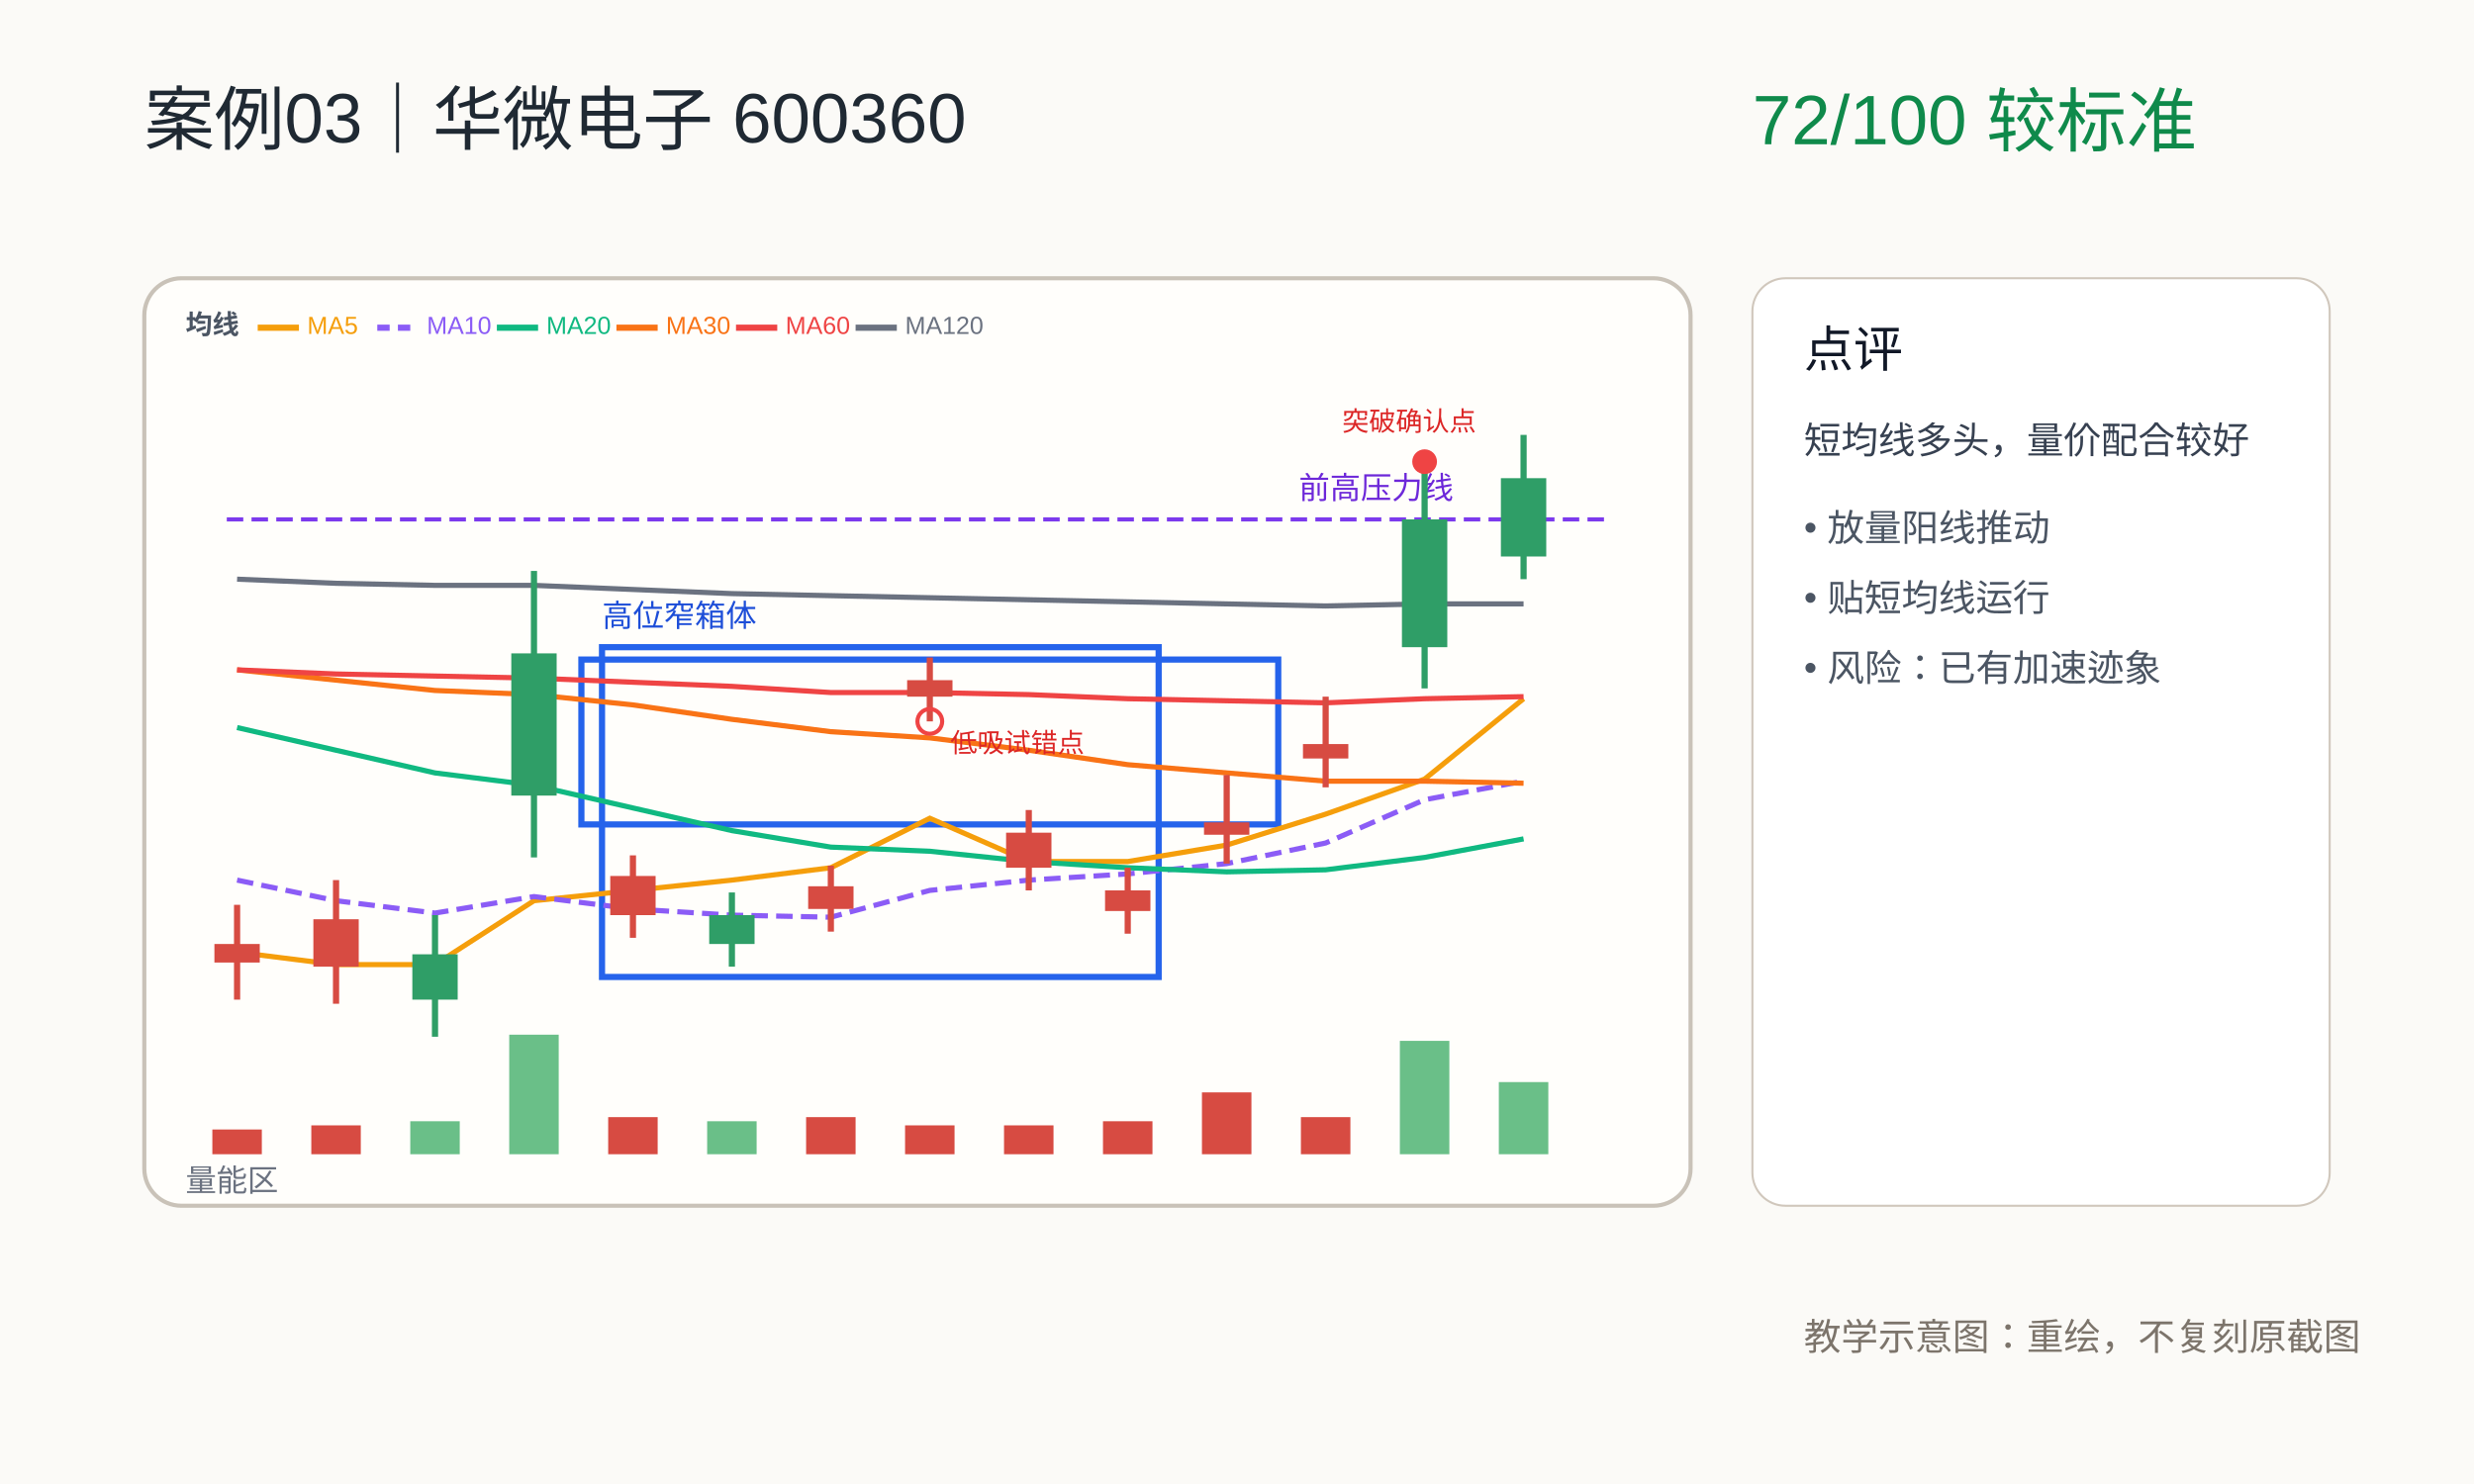
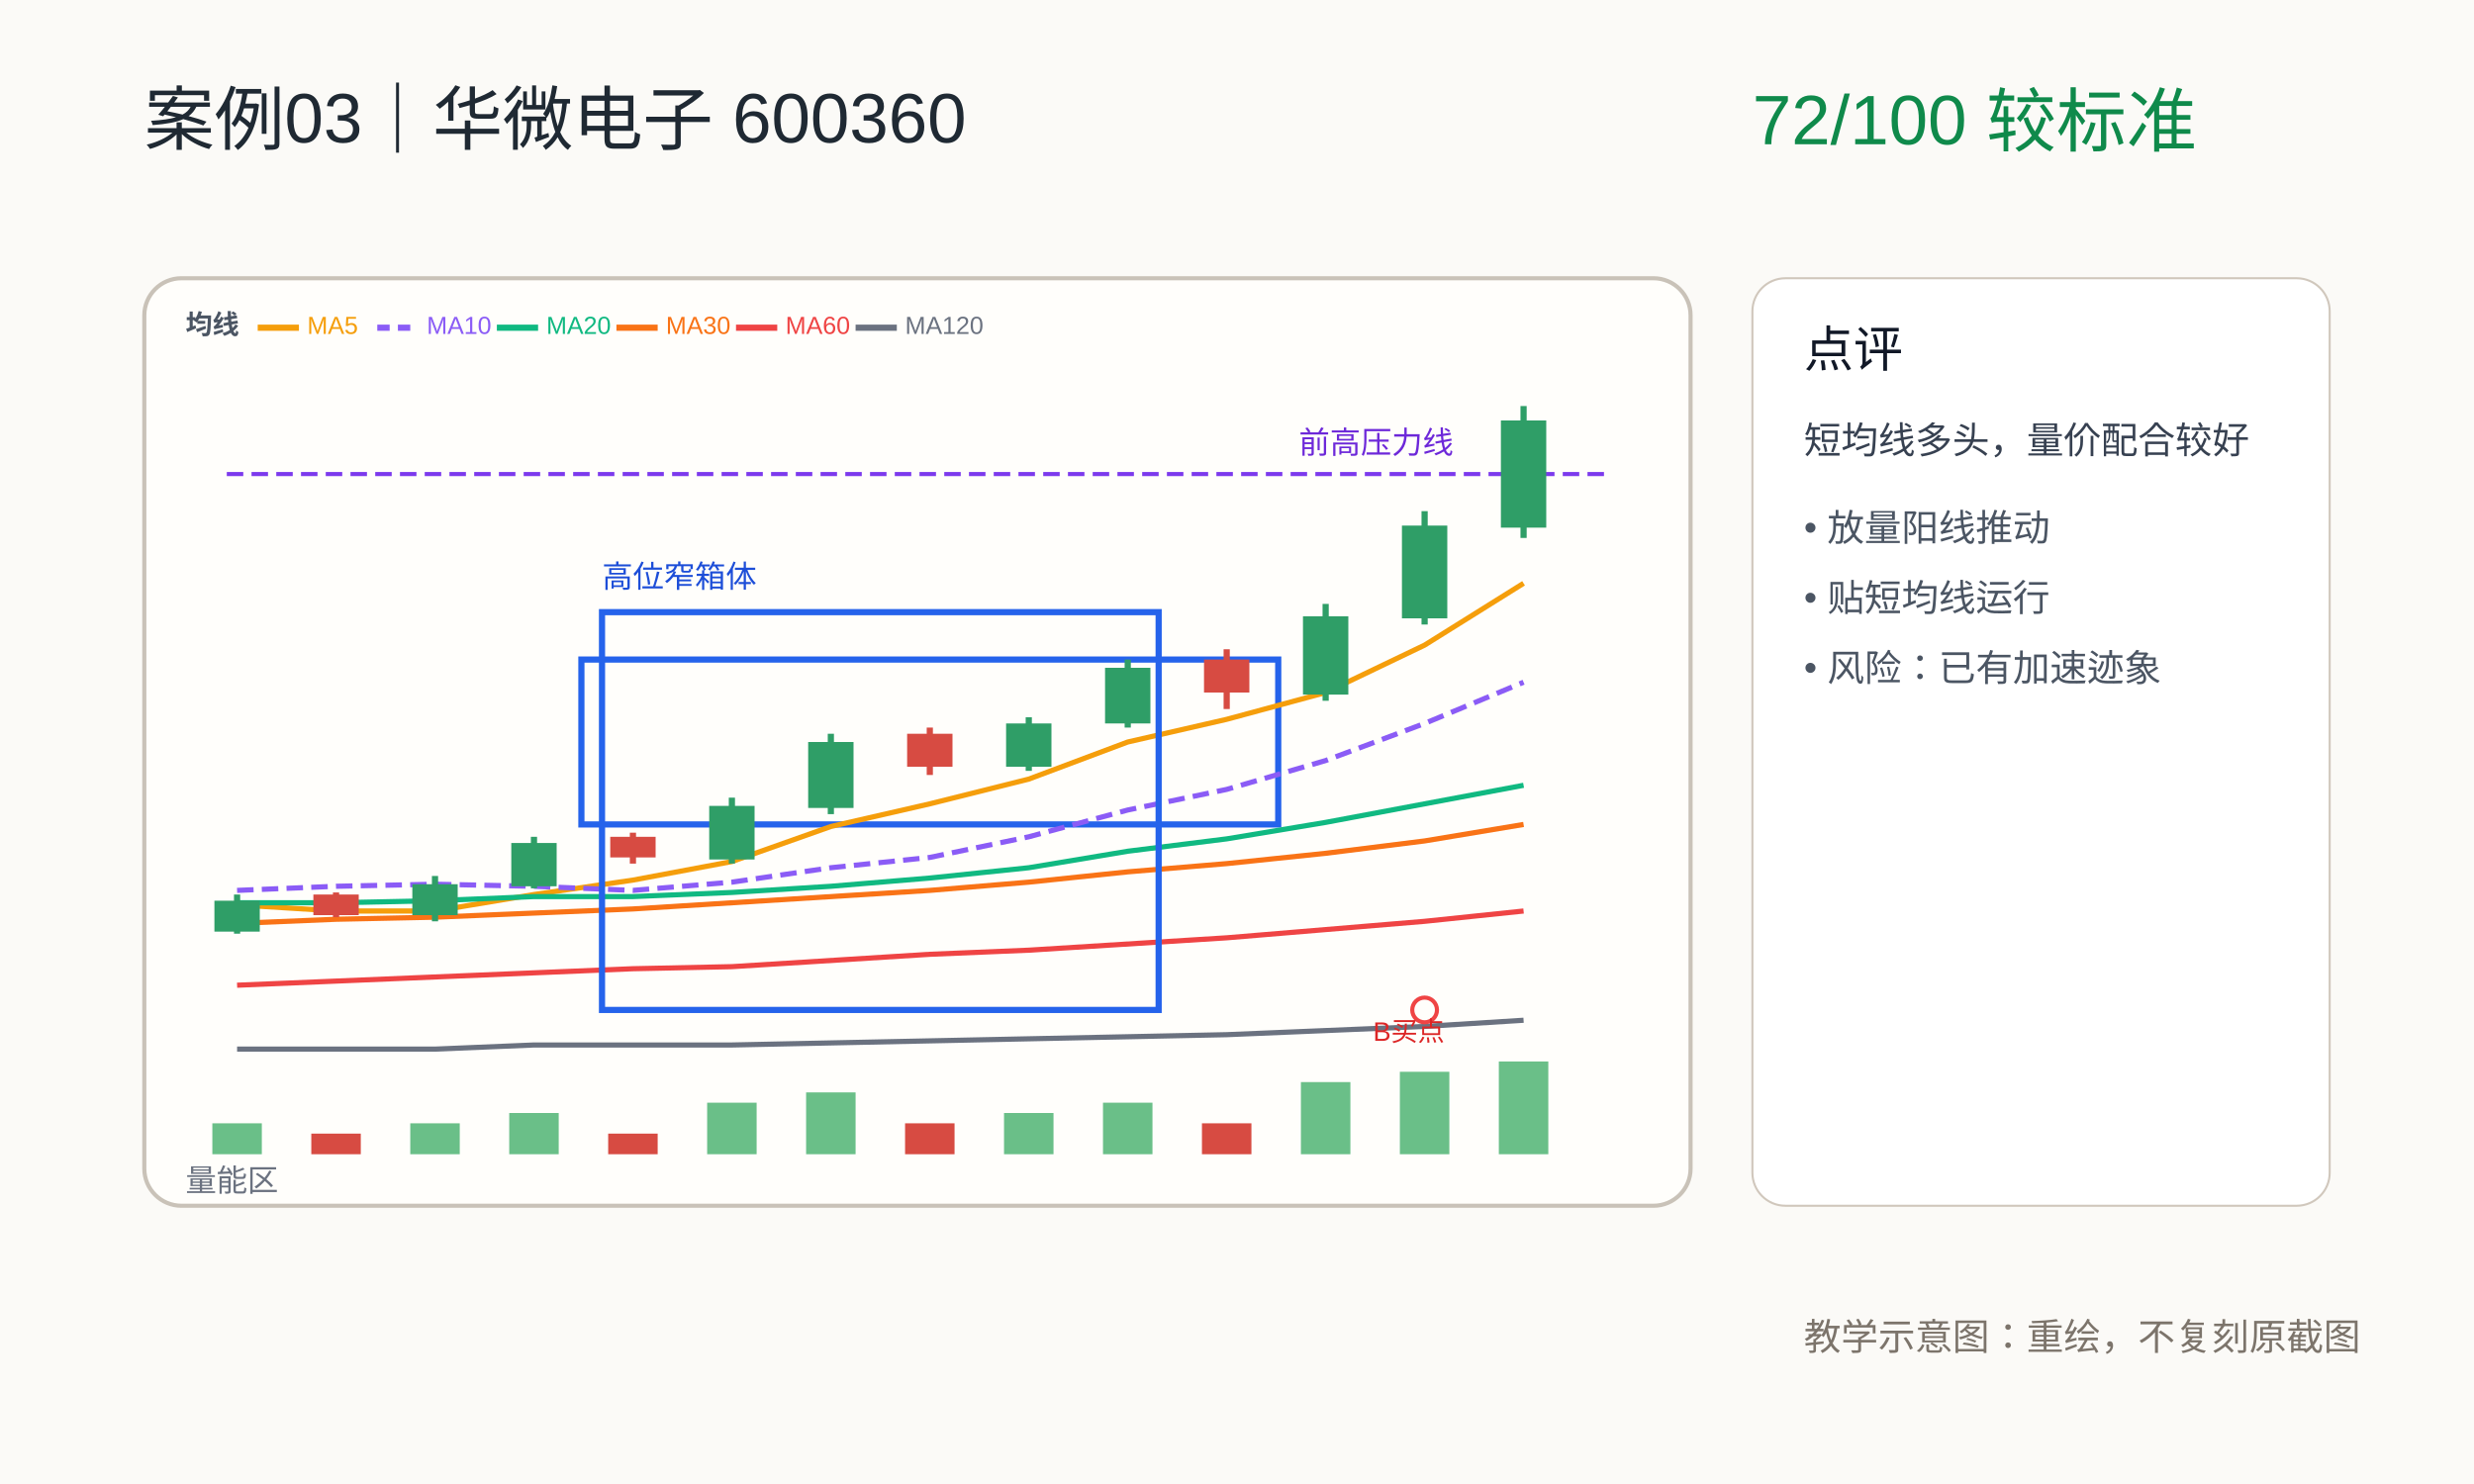
<svg xmlns="http://www.w3.org/2000/svg" width="1200" height="720" viewBox="0 0 1200 720">
  <rect width="1200" height="720" fill="#fbfaf7" />
  <rect x="70" y="135" width="750" height="450" rx="18" fill="#fffefb" stroke="#c9c2b8" stroke-width="2" />
  <text x="70" y="70" font-size="34" font-family="PingFang SC, Arial" fill="#1f2933">案例03｜华微电子 600360</text>
  <text x="850" y="70" font-size="34" font-family="PingFang SC, Arial" fill="#0f8a4b">72/100  较标准</text>
  <rect x="282" y="320" width="338" height="80" fill="none" stroke="#2563eb" stroke-width="3" />
  <text x="90" y="162" font-size="13" font-family="PingFang SC, Arial" fill="#4b5563" font-weight="bold">均线</text>
  <line x1="125" y1="159" x2="145" y2="159" stroke="#f59e0b" stroke-width="3" />
  <text x="149" y="162" font-size="12" font-family="PingFang SC, Arial" fill="#f59e0b">MA5</text>
  <line x1="183" y1="159" x2="203" y2="159" stroke="#8b5cf6" stroke-width="3" stroke-dasharray="6,4" />
  <text x="207" y="162" font-size="12" font-family="PingFang SC, Arial" fill="#8b5cf6">MA10</text>
  <line x1="241" y1="159" x2="261" y2="159" stroke="#10b981" stroke-width="3" />
  <text x="265" y="162" font-size="12" font-family="PingFang SC, Arial" fill="#10b981">MA20</text>
  <line x1="299" y1="159" x2="319" y2="159" stroke="#f97316" stroke-width="3" />
  <text x="323" y="162" font-size="12" font-family="PingFang SC, Arial" fill="#f97316">MA30</text>
  <line x1="357" y1="159" x2="377" y2="159" stroke="#ef4444" stroke-width="3" />
  <text x="381" y="162" font-size="12" font-family="PingFang SC, Arial" fill="#ef4444">MA60</text>
  <line x1="415" y1="159" x2="435" y2="159" stroke="#6b7280" stroke-width="3" />
  <text x="439" y="162" font-size="12" font-family="PingFang SC, Arial" fill="#6b7280">MA120</text>
-   <line x1="110" y1="252" x2="780" y2="252" stroke="#7c3aed" stroke-width="2" stroke-dasharray="8,4" />
-   <text x="630" y="242" font-size="15" font-family="PingFang SC, Arial" fill="#6d28d9">前高压力线</text>
-   <rect x="292" y="314" width="270" height="160" fill="none" stroke="#2563eb" stroke-width="3" />
-   <text x="292" y="304" font-size="15" font-family="PingFang SC, Arial" fill="#1d4ed8">高位窄箱体</text>
-   <polyline points="115,462 163,468 211,468 259,437 307,432 355,427 403,421 451,397 499,418 547,418 595,410 643,395 691,378 739,339" fill="none" stroke="#f59e0b" stroke-width="2.5" />
-   <polyline points="115,427 163,437 211,443 259,435 307,441 355,444 403,445 451,432 499,427 547,424 595,419 643,409 691,388 739,379" fill="none" stroke="#8b5cf6" stroke-width="2.5" stroke-dasharray="8,4" />
-   <polyline points="115,353 163,364 211,375 259,381 307,392 355,403 403,411 451,413 499,418 547,421 595,423 643,422 691,416 739,407" fill="none" stroke="#10b981" stroke-width="2.5" />
-   <polyline points="115,325 163,330 211,335 259,337 307,342 355,349 403,355 451,358 499,364 547,371 595,375 643,379 691,379 739,380" fill="none" stroke="#f97316" stroke-width="2.5" />
-   <polyline points="115,325 163,327 211,328 259,329 307,331 355,333 403,336 451,336 499,337 547,339 595,340 643,341 691,339 739,338" fill="none" stroke="#ef4444" stroke-width="2.5" />
-   <polyline points="115,281 163,283 211,284 259,284 307,286 355,288 403,289 451,290 499,291 547,292 595,293 643,294 691,293 739,293" fill="none" stroke="#6b7280" stroke-width="2.5" />
-   <line x1="115" y1="439" x2="115" y2="485" stroke="#d74b42" stroke-width="3" />
-   <rect x="104" y="458" width="22" height="9" fill="#d74b42" />
-   <line x1="163" y1="427" x2="163" y2="487" stroke="#d74b42" stroke-width="3" />
-   <rect x="152" y="446" width="22" height="23" fill="#d74b42" />
-   <line x1="211" y1="444" x2="211" y2="503" stroke="#2f9e67" stroke-width="3" />
-   <rect x="200" y="463" width="22" height="22" fill="#2f9e67" />
-   <line x1="259" y1="277" x2="259" y2="416" stroke="#2f9e67" stroke-width="3" />
-   <rect x="248" y="317" width="22" height="69" fill="#2f9e67" />
-   <line x1="307" y1="415" x2="307" y2="455" stroke="#d74b42" stroke-width="3" />
-   <rect x="296" y="425" width="22" height="19" fill="#d74b42" />
-   <line x1="355" y1="433" x2="355" y2="469" stroke="#2f9e67" stroke-width="3" />
-   <rect x="344" y="444" width="22" height="14" fill="#2f9e67" />
-   <line x1="403" y1="420" x2="403" y2="452" stroke="#d74b42" stroke-width="3" />
-   <rect x="392" y="430" width="22" height="11" fill="#d74b42" />
-   <line x1="451" y1="319" x2="451" y2="350" stroke="#d74b42" stroke-width="3" />
-   <rect x="440" y="330" width="22" height="8" fill="#d74b42" />
-   <line x1="499" y1="393" x2="499" y2="432" stroke="#d74b42" stroke-width="3" />
-   <rect x="488" y="404" width="22" height="17" fill="#d74b42" />
-   <line x1="547" y1="421" x2="547" y2="453" stroke="#d74b42" stroke-width="3" />
-   <rect x="536" y="432" width="22" height="10" fill="#d74b42" />
-   <line x1="595" y1="376" x2="595" y2="419" stroke="#d74b42" stroke-width="3" />
-   <rect x="584" y="399" width="22" height="6" fill="#d74b42" />
-   <line x1="643" y1="338" x2="643" y2="382" stroke="#d74b42" stroke-width="3" />
-   <rect x="632" y="361" width="22" height="7" fill="#d74b42" />
-   <line x1="691" y1="224" x2="691" y2="334" stroke="#2f9e67" stroke-width="3" />
-   <rect x="680" y="252" width="22" height="62" fill="#2f9e67" />
-   <line x1="739" y1="211" x2="739" y2="281" stroke="#2f9e67" stroke-width="3" />
-   <rect x="728" y="232" width="22" height="38" fill="#2f9e67" />
-   <rect x="103" y="548" width="24" height="12" fill="#d74b42" />
-   <rect x="151" y="546" width="24" height="14" fill="#d74b42" />
-   <rect x="199" y="544" width="24" height="16" fill="#6abf88" />
-   <rect x="247" y="502" width="24" height="58" fill="#6abf88" />
-   <rect x="295" y="542" width="24" height="18" fill="#d74b42" />
-   <rect x="343" y="544" width="24" height="16" fill="#6abf88" />
-   <rect x="391" y="542" width="24" height="18" fill="#d74b42" />
-   <rect x="439" y="546" width="24" height="14" fill="#d74b42" />
-   <rect x="487" y="546" width="24" height="14" fill="#d74b42" />
-   <rect x="535" y="544" width="24" height="16" fill="#d74b42" />
-   <rect x="583" y="530" width="24" height="30" fill="#d74b42" />
-   <rect x="631" y="542" width="24" height="18" fill="#d74b42" />
-   <rect x="679" y="505" width="24" height="55" fill="#6abf88" />
-   <rect x="727" y="525" width="24" height="35" fill="#6abf88" />
+   <polyline points="115,439 163,442 211,442 259,434 307,427 355,418 403,401 451,390 499,378 547,360 595,349 643,336 691,313 739,283" fill="none" stroke="#f59e0b" stroke-width="2.5" />
+   <polyline points="115,432 163,430 211,429 259,430 307,432 355,428 403,421 451,416 499,406 547,393 595,383 643,369 691,351 739,331" fill="none" stroke="#8b5cf6" stroke-width="2.5" stroke-dasharray="8,4" />
+   <polyline points="115,438 163,438 211,437 259,435 307,435 355,433 403,430 451,426 499,421 547,413 595,407 643,399 691,390 739,381" fill="none" stroke="#10b981" stroke-width="2.5" />
+   <polyline points="115,448 163,446 211,445 259,443 307,441 355,438 403,435 451,432 499,428 547,423 595,419 643,414 691,408 739,400" fill="none" stroke="#f97316" stroke-width="2.5" />
+   <polyline points="115,478 163,476 211,474 259,472 307,470 355,469 403,466 451,463 499,461 547,458 595,455 643,451 691,447 739,442" fill="none" stroke="#ef4444" stroke-width="2.5" />
+   <polyline points="115,509 163,509 211,509 259,507 307,507 355,507 403,506 451,505 499,504 547,503 595,502 643,500 691,498 739,495" fill="none" stroke="#6b7280" stroke-width="2.5" />
+   <line x1="110" y1="230" x2="780" y2="230" stroke="#7c3aed" stroke-width="2" stroke-dasharray="8,4" />
+   <text x="630" y="220" font-size="15" font-family="PingFang SC, Arial" fill="#6d28d9">前高压力线</text>
+   <rect x="292" y="297" width="270" height="193" fill="none" stroke="#2563eb" stroke-width="3" />
+   <text x="292" y="285" font-size="15" font-family="PingFang SC, Arial" fill="#1d4ed8">高位窄箱体</text>
+   <line x1="115" y1="434" x2="115" y2="453" stroke="#2f9e67" stroke-width="3" />
+   <rect x="104" y="437" width="22" height="15" fill="#2f9e67" />
+   <line x1="163" y1="433" x2="163" y2="445" stroke="#d74b42" stroke-width="3" />
+   <rect x="152" y="434" width="22" height="10" fill="#d74b42" />
+   <line x1="211" y1="425" x2="211" y2="447" stroke="#2f9e67" stroke-width="3" />
+   <rect x="200" y="429" width="22" height="15" fill="#2f9e67" />
+   <line x1="259" y1="406" x2="259" y2="431" stroke="#2f9e67" stroke-width="3" />
+   <rect x="248" y="409" width="22" height="21" fill="#2f9e67" />
+   <line x1="307" y1="404" x2="307" y2="419" stroke="#d74b42" stroke-width="3" />
+   <rect x="296" y="406" width="22" height="10" fill="#d74b42" />
+   <line x1="355" y1="387" x2="355" y2="419" stroke="#2f9e67" stroke-width="3" />
+   <rect x="344" y="391" width="22" height="26" fill="#2f9e67" />
+   <line x1="403" y1="356" x2="403" y2="395" stroke="#2f9e67" stroke-width="3" />
+   <rect x="392" y="360" width="22" height="32" fill="#2f9e67" />
+   <line x1="451" y1="353" x2="451" y2="376" stroke="#d74b42" stroke-width="3" />
+   <rect x="440" y="356" width="22" height="16" fill="#d74b42" />
+   <line x1="499" y1="348" x2="499" y2="374" stroke="#2f9e67" stroke-width="3" />
+   <rect x="488" y="351" width="22" height="21" fill="#2f9e67" />
+   <line x1="547" y1="320" x2="547" y2="353" stroke="#2f9e67" stroke-width="3" />
+   <rect x="536" y="324" width="22" height="27" fill="#2f9e67" />
+   <line x1="595" y1="315" x2="595" y2="344" stroke="#d74b42" stroke-width="3" />
+   <rect x="584" y="320" width="22" height="16" fill="#d74b42" />
+   <line x1="643" y1="293" x2="643" y2="340" stroke="#2f9e67" stroke-width="3" />
+   <rect x="632" y="299" width="22" height="38" fill="#2f9e67" />
+   <line x1="691" y1="248" x2="691" y2="303" stroke="#2f9e67" stroke-width="3" />
+   <rect x="680" y="255" width="22" height="45" fill="#2f9e67" />
+   <line x1="739" y1="197" x2="739" y2="261" stroke="#2f9e67" stroke-width="3" />
+   <rect x="728" y="204" width="22" height="52" fill="#2f9e67" />
+   <rect x="103" y="545" width="24" height="15" fill="#6abf88" />
+   <rect x="151" y="550" width="24" height="10" fill="#d74b42" />
+   <rect x="199" y="545" width="24" height="15" fill="#6abf88" />
+   <rect x="247" y="540" width="24" height="20" fill="#6abf88" />
+   <rect x="295" y="550" width="24" height="10" fill="#d74b42" />
+   <rect x="343" y="535" width="24" height="25" fill="#6abf88" />
+   <rect x="391" y="530" width="24" height="30" fill="#6abf88" />
+   <rect x="439" y="545" width="24" height="15" fill="#d74b42" />
+   <rect x="487" y="540" width="24" height="20" fill="#6abf88" />
+   <rect x="535" y="535" width="24" height="25" fill="#6abf88" />
+   <rect x="583" y="545" width="24" height="15" fill="#d74b42" />
+   <rect x="631" y="525" width="24" height="35" fill="#6abf88" />
+   <rect x="679" y="520" width="24" height="40" fill="#6abf88" />
+   <rect x="727" y="515" width="24" height="45" fill="#6abf88" />
  <text x="90" y="578" font-size="15" font-family="PingFang SC, Arial" fill="#6b7280">量能区</text>
-   <circle cx="451" cy="350" r="6" fill="none" stroke="#ef4444" stroke-width="2" />
-   <text x="461" y="365" font-size="13" font-family="PingFang SC, Arial" fill="#dc2626">低吸试错点</text>
-   <circle cx="691" cy="224" r="6" fill="#ef4444" stroke="none" />
-   <text x="651" y="209" font-size="13" font-family="PingFang SC, Arial" fill="#dc2626">突破确认点</text>
+   <circle cx="691" cy="490" r="6" fill="none" stroke="#ef4444" stroke-width="2" />
+   <text x="666" y="505" font-size="13" font-family="PingFang SC, Arial" fill="#dc2626">B买点</text>
  <rect x="850" y="135" width="280" height="450" rx="16" fill="#ffffff" stroke="#d0c7bc" />
  <text x="875" y="178" font-size="24" font-family="PingFang SC, Arial" fill="#111827">点评</text>
  <text x="875" y="220" font-size="18" font-family="PingFang SC, Arial" fill="#374151">短均线多头，量价配合较好</text>
  <text x="875" y="262" font-size="18" font-family="PingFang SC, Arial" fill="#4b5563">• 放量阳线推动</text>
  <text x="875" y="296" font-size="18" font-family="PingFang SC, Arial" fill="#4b5563">• 贴短均线运行</text>
  <text x="875" y="330" font-size="18" font-family="PingFang SC, Arial" fill="#4b5563">• 风险：已有加速迹象</text>
  <text x="875" y="655" font-size="18" font-family="PingFang SC, Arial" fill="#7c746b">教学示意图：重绘，不复刻原截图</text>
</svg>
